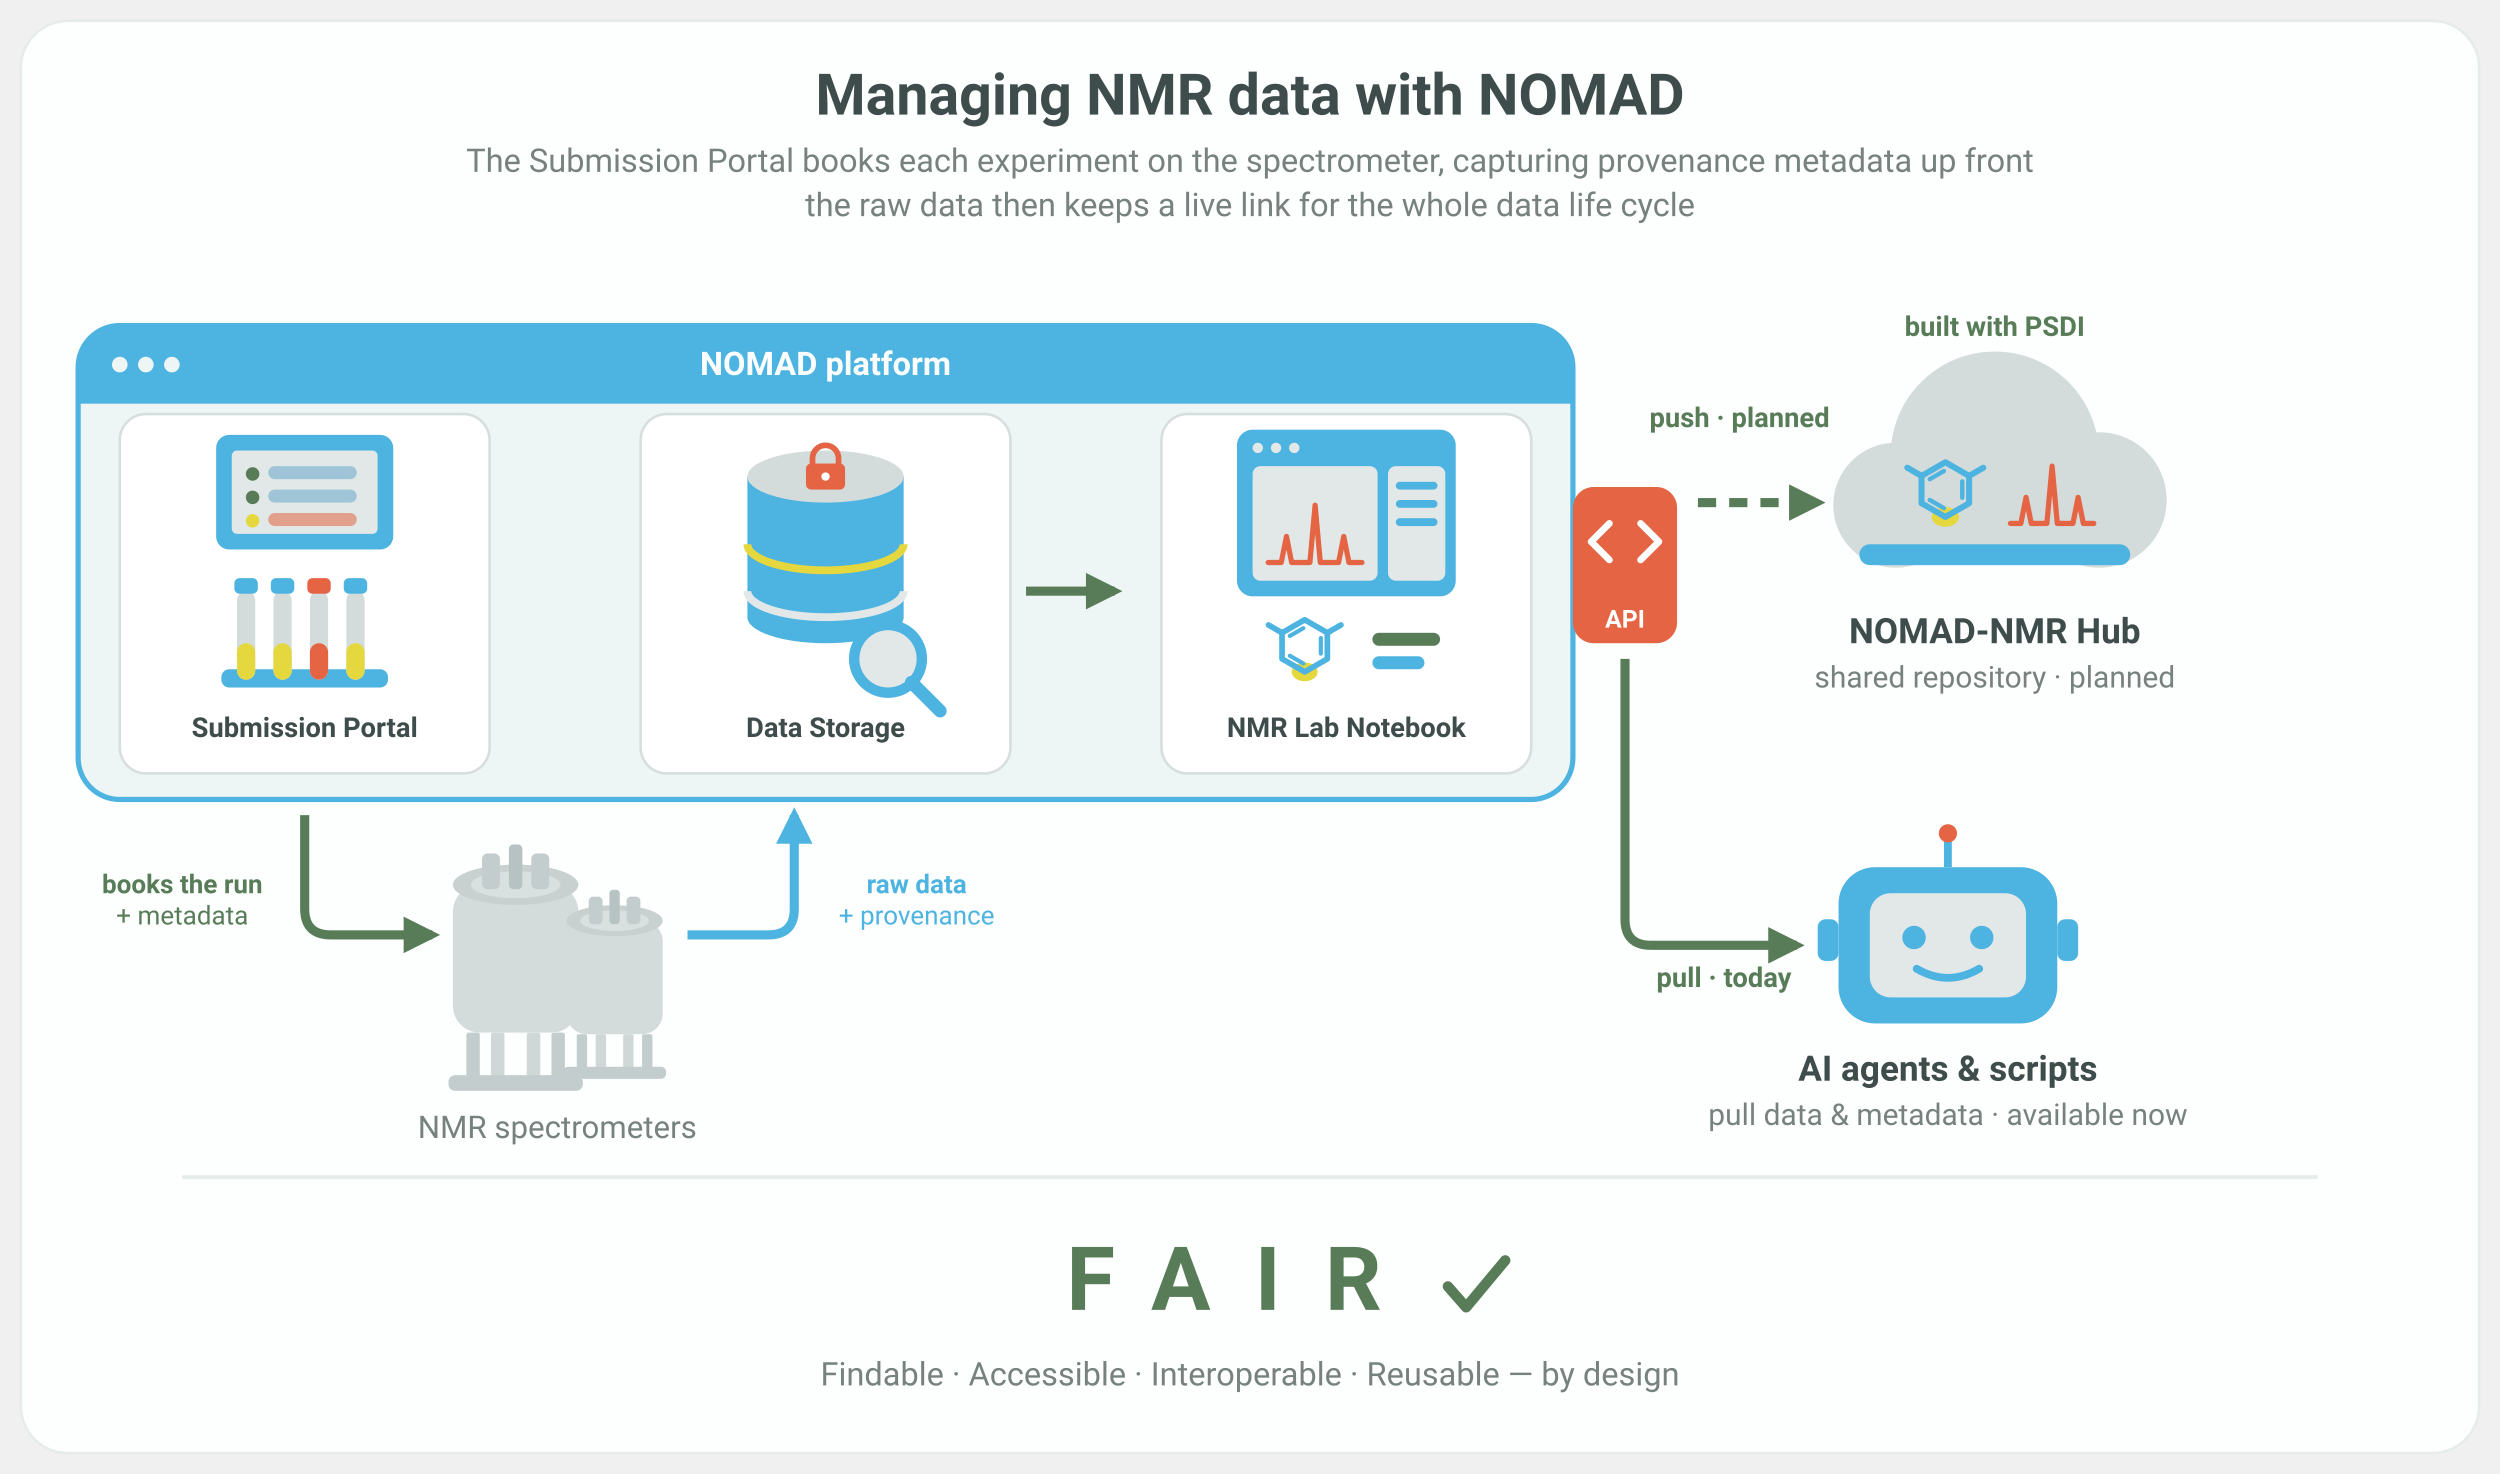
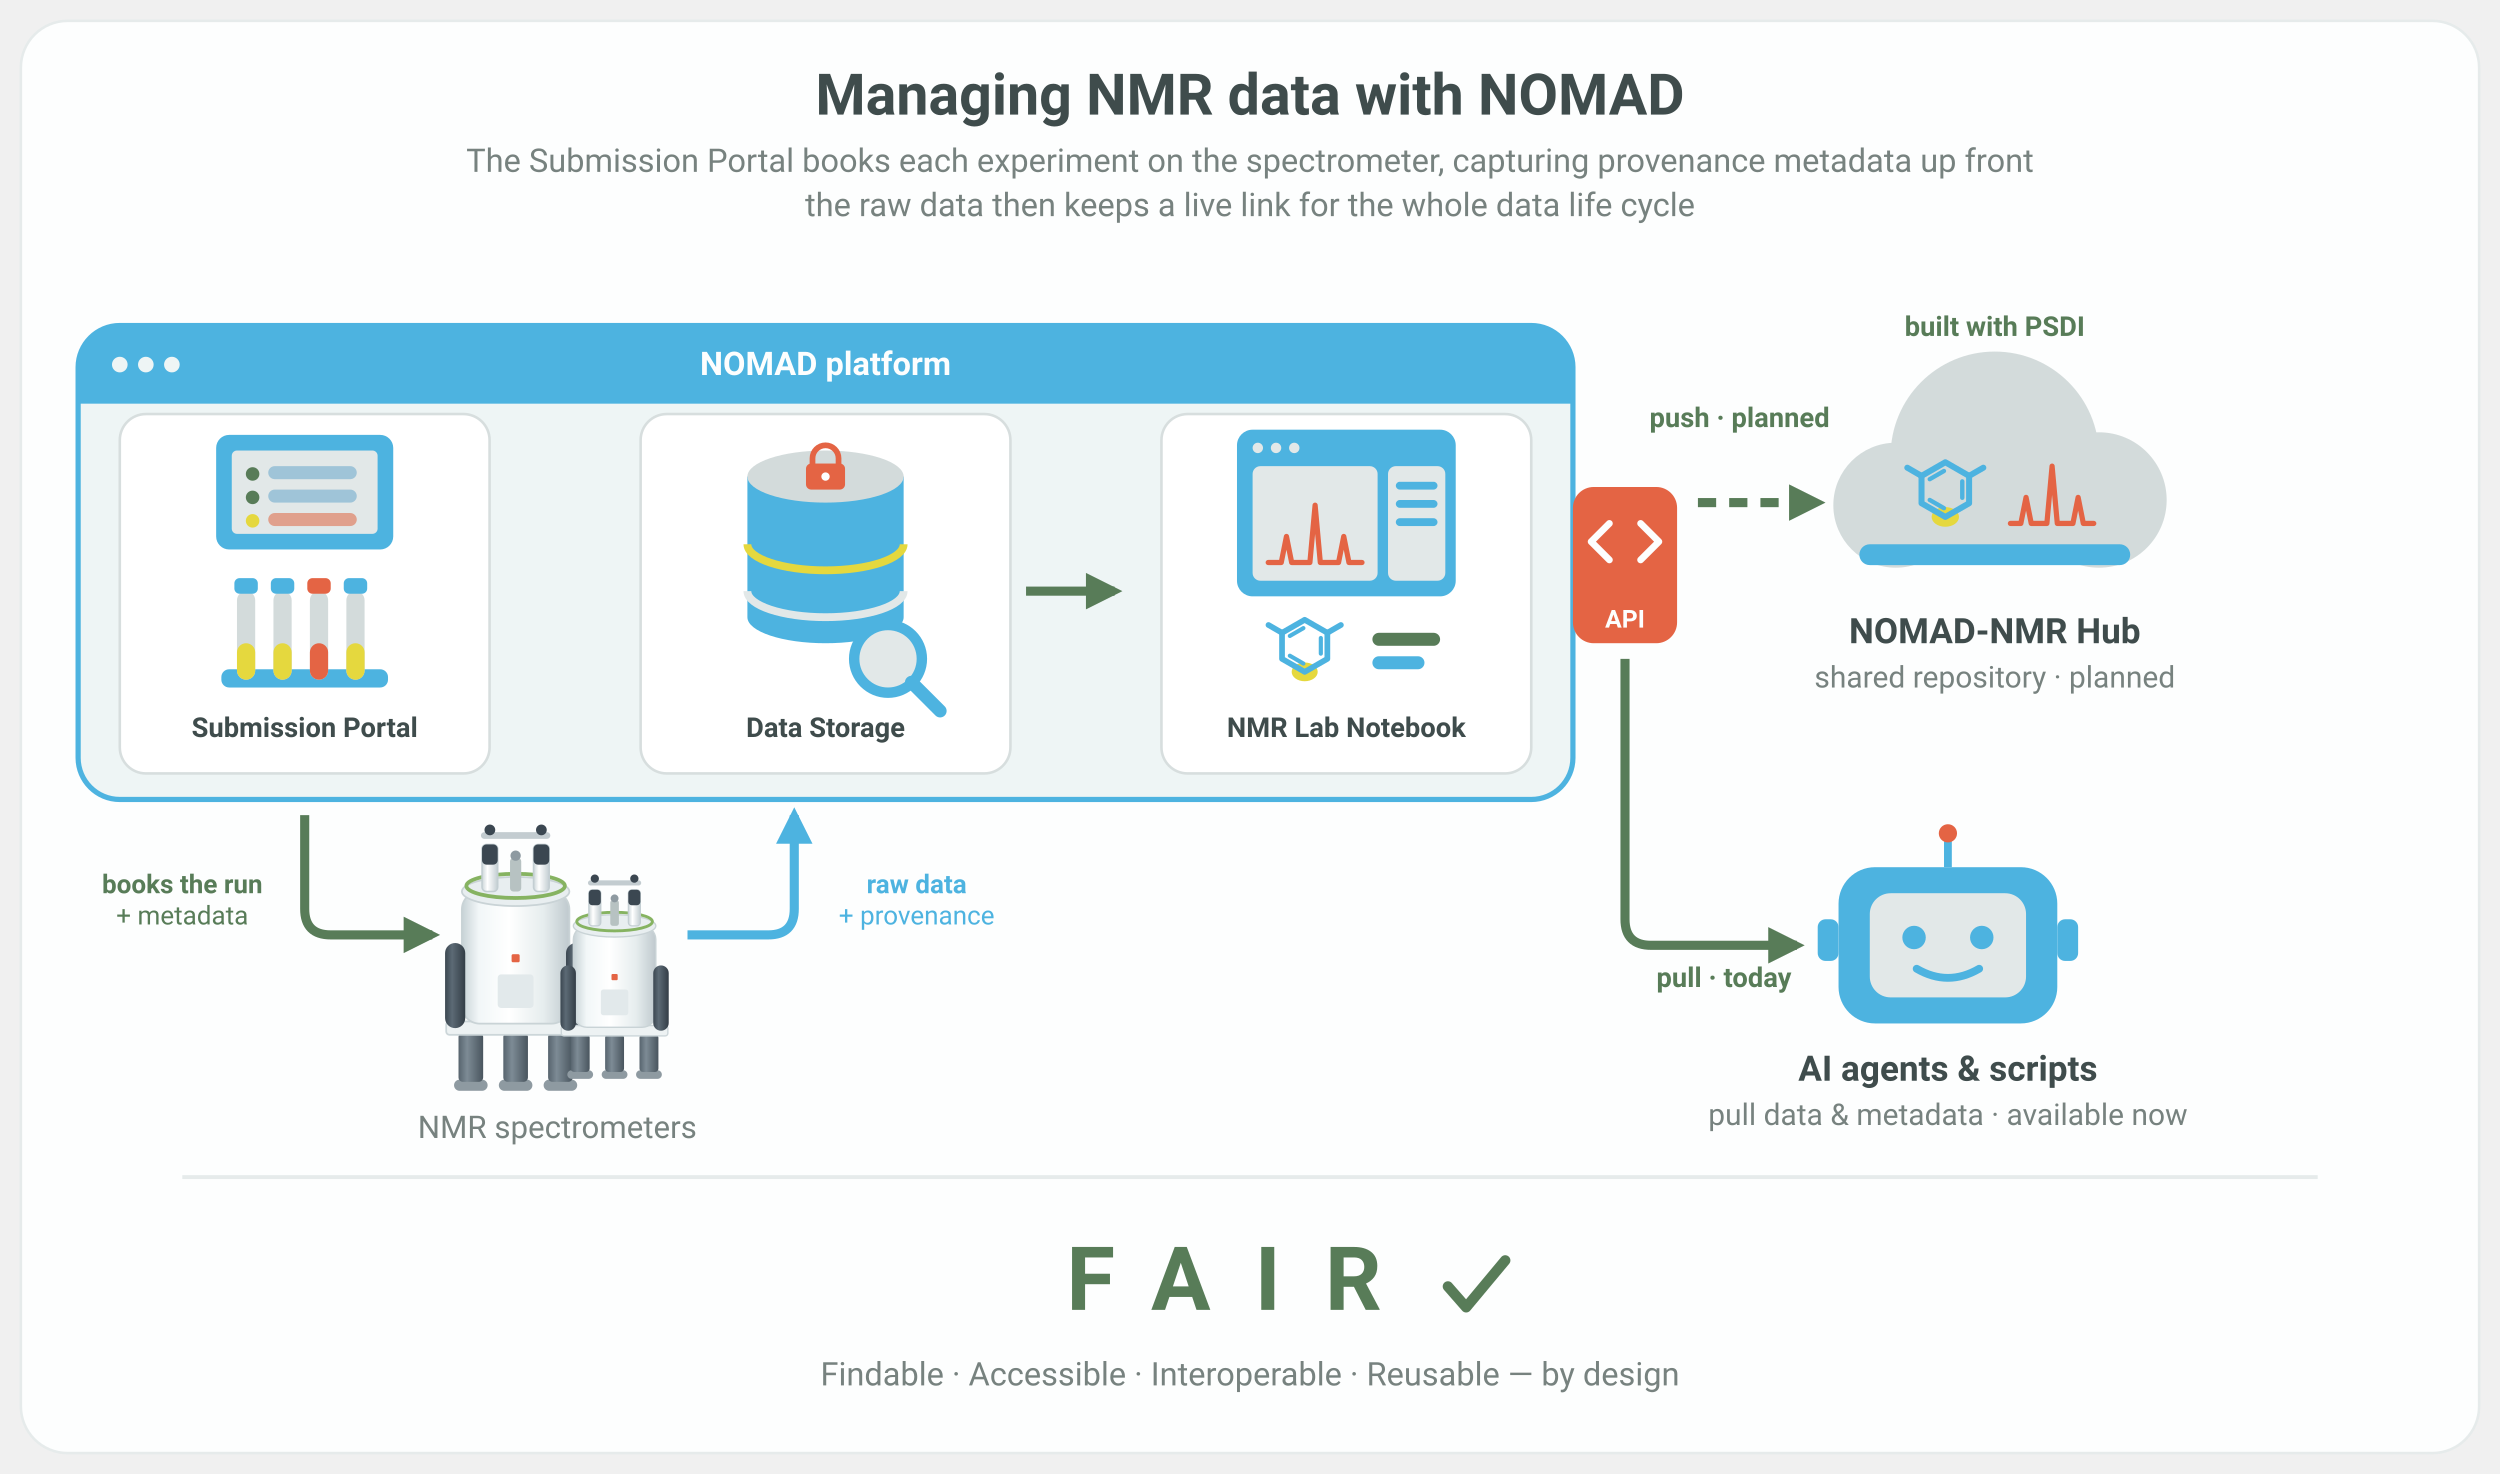
<svg xmlns="http://www.w3.org/2000/svg" width="960" height="566" viewBox="0 0 960 566" font-family="-apple-system,BlinkMacSystemFont,'Segoe UI',Roboto,Helvetica,Arial,sans-serif">
  <defs>
    <marker id="ah-blue" viewBox="0 0 14 14" refX="11" refY="7" markerWidth="14" markerHeight="14" markerUnits="userSpaceOnUse" orient="auto">
      <path d="M0 0 L14 7 L0 14 Z" fill="#4db3e0" />
    </marker>
    <marker id="ah-green" viewBox="0 0 14 14" refX="11" refY="7" markerWidth="14" markerHeight="14" markerUnits="userSpaceOnUse" orient="auto">
      <path d="M0 0 L14 7 L0 14 Z" fill="#587c58" />
    </marker>
+     <linearGradient id="mag-body" x1="0" y1="0" x2="1" y2="0">
+       <stop offset="0" stop-color="#c7d2d6" />
+       <stop offset="0.16" stop-color="#f2f7f8" />
+       <stop offset="0.44" stop-color="#ffffff" />
+       <stop offset="0.76" stop-color="#e6edee" />
+       <stop offset="1" stop-color="#bfc9ce" />
+     </linearGradient>
+     <linearGradient id="mag-shroud" x1="0" y1="0" x2="1" y2="0">
+       <stop offset="0" stop-color="#3b4751" />
+       <stop offset="0.35" stop-color="#5c6a75" />
+       <stop offset="1" stop-color="#333d46" />
+     </linearGradient>
+     <linearGradient id="mag-leg" x1="0" y1="0" x2="1" y2="0">
+       <stop offset="0" stop-color="#57646e" />
+       <stop offset="0.35" stop-color="#7d8b95" />
+       <stop offset="1" stop-color="#49555e" />
+     </linearGradient>
+     <linearGradient id="mag-tube" x1="0" y1="0" x2="1" y2="0">
+       <stop offset="0" stop-color="#ccd6d9" />
+       <stop offset="0.35" stop-color="#ffffff" />
+       <stop offset="1" stop-color="#c3ced2" />
+     </linearGradient>
    <g id="magnet">
-       <rect x="-22" y="32" width="6" height="22" rx="1" fill="#c3cdcd" />
-       <rect x="16" y="32" width="6" height="22" rx="1" fill="#c3cdcd" />
-       <rect x="-11" y="32" width="6" height="22" rx="1" fill="#cfd7d7" />
-       <rect x="5" y="32" width="6" height="22" rx="1" fill="#cfd7d7" />
-       <rect x="-30" y="51" width="60" height="7" rx="3" fill="#c3cdcd" />
-       <rect x="-28" y="-34" width="56" height="66" rx="12" fill="#d3dbdb" />
-       <ellipse cx="0" cy="-34" rx="28" ry="9" fill="#c8d0d0" />
-       <ellipse cx="0" cy="-34" rx="20" ry="6" fill="#d9e0e0" />
-       <rect x="-15" y="-48" width="8" height="16" rx="2.5" fill="#c3cdcd" />
-       <rect x="7" y="-48" width="8" height="16" rx="2.5" fill="#c3cdcd" />
-       <rect x="-3" y="-52" width="6" height="20" rx="2" fill="#b7c2c2" />
+       <g fill="#8e9aa1">
+         <rect x="-27.5" y="53" width="15" height="5" rx="2.5" />
+         <rect x="-7.5" y="53" width="15" height="5" rx="2.5" />
+         <rect x="12.5" y="53" width="15" height="5" rx="2.5" />
+       </g>
+       <rect x="-25.5" y="32" width="11" height="22" rx="2" fill="url(#mag-leg)" />
+       <rect x="-5.5" y="32" width="11" height="22" rx="2" fill="url(#mag-leg)" />
+       <rect x="14.5" y="32" width="11" height="22" rx="2" fill="url(#mag-leg)" />
+       <rect x="-31" y="27" width="62" height="6" rx="1.5" fill="#edf2f3" stroke="#ccd6d9" stroke-width="0.8" />
+       <rect x="-24" y="-31" width="48" height="59" rx="8" fill="url(#mag-body)" stroke="#c9d3d6" stroke-width="0.8" />
+       <ellipse cx="0" cy="-31" rx="24" ry="6.5" fill="#e8eef0" stroke="#c9d3d6" stroke-width="0.8" />
+       <rect x="-31.5" y="-8" width="9" height="38" rx="4.5" fill="url(#mag-shroud)" />
+       <rect x="22.5" y="-8" width="9" height="38" rx="4.5" fill="url(#mag-shroud)" />
+       <rect x="-8" y="6" width="16" height="15" rx="1.5" fill="#e2e9eb" />
+       <rect x="-1.8" y="-3" width="3.6" height="3.6" rx="0.6" fill="#e46444" />
+       <ellipse cx="0" cy="-33.5" rx="22" ry="5.4" fill="none" stroke="#86b361" stroke-width="1.7" />
+       <rect x="-15" y="-52" width="7" height="21" rx="2" fill="url(#mag-tube)" stroke="#c3ced2" stroke-width="0.7" />
+       <rect x="-15" y="-52" width="7" height="9" rx="2" fill="#3b4751" />
+       <rect x="8" y="-52" width="7" height="21" rx="2" fill="url(#mag-tube)" stroke="#c3ced2" stroke-width="0.7" />
+       <rect x="8" y="-52" width="7" height="9" rx="2" fill="#3b4751" />
+       <rect x="-2.5" y="-46" width="5" height="15" rx="1.5" fill="#b7c2c2" />
+       <circle cx="0" cy="-47" r="2.3" fill="#8e9aa1" />
+       <rect x="-15.5" y="-57.5" width="31" height="3" rx="1.5" fill="#c3ccd0" />
+       <circle cx="-11.5" cy="-58.5" r="2.4" fill="#3b4751" />
+       <circle cx="11.5" cy="-58.5" r="2.4" fill="#3b4751" />
    </g>
    <g id="benzene" fill="none" stroke="#4db3e0" stroke-linecap="round" stroke-linejoin="round">
      <ellipse cx="0" cy="10" rx="5" ry="3.6" fill="#e5d83e" stroke="none" />
      <path d="M0 -10 L8.7 -5 L8.7 5 L0 10 L-8.7 5 L-8.7 -5 Z" stroke-width="2.2" />
      <path d="M-8.7 -5 L-13.9 -8 M8.7 -5 L13.9 -8" stroke-width="2.2" />
      <path d="M-5.7 -3.8 L-0.5 -6.8 M6.2 -3 L6.2 3 M-0.5 6.8 L-5.7 3.8" stroke-width="1.6" />
    </g>
  </defs>
  <rect x="8" y="8" width="944" height="550" rx="18" fill="#fdfefe" stroke="#e6ebeb" />
  <text x="480" y="44" text-anchor="middle" font-size="22" font-weight="600" fill="#3f4c4c">Managing NMR data with NOMAD</text>
  <text x="480" y="66" text-anchor="middle" font-size="12.5" fill="#77827f">The Submission Portal books each experiment on the spectrometer, capturing provenance metadata up front</text>
  <text x="480" y="83" text-anchor="middle" font-size="12.5" fill="#77827f">the raw data then keeps a live link for the whole data life cycle</text>
  <g transform="translate(0 13)">
    <rect x="30" y="112" width="574" height="182" rx="16" fill="#eef5f5" stroke="#4db3e0" stroke-width="2" />
    <path d="M30 128 a16 16 0 0 1 16 -16 h542 a16 16 0 0 1 16 16 v14 h-574 z" fill="#4db3e0" />
    <circle cx="46" cy="127" r="3" fill="#eef5f5" />
    <circle cx="56" cy="127" r="3" fill="#eef5f5" />
    <circle cx="66" cy="127" r="3" fill="#eef5f5" />
    <text x="317" y="131" text-anchor="middle" font-size="12.5" font-weight="600" fill="#fdfefe">NOMAD platform</text>
    <rect x="46" y="146" width="142" height="138" rx="10" fill="#ffffff" stroke="#d7dede" />
    <rect x="246" y="146" width="142" height="138" rx="10" fill="#ffffff" stroke="#d7dede" />
    <rect x="446" y="146" width="142" height="138" rx="10" fill="#ffffff" stroke="#d7dede" />
    <g transform="translate(117 -8)">
      <rect x="-34" y="162" width="68" height="44" rx="5" fill="#4db3e0" />
      <rect x="-28" y="168" width="56" height="32" rx="2" fill="#e2e8e8" />
      <circle cx="-20" cy="177" r="2.6" fill="#587c58" />
      <rect x="-14" y="174" width="34" height="5" rx="2.5" fill="#9fc4d8" />
      <circle cx="-20" cy="186" r="2.6" fill="#587c58" />
      <rect x="-14" y="183" width="34" height="5" rx="2.5" fill="#9fc4d8" />
      <circle cx="-20" cy="195" r="2.6" fill="#e5d83e" />
      <rect x="-14" y="192" width="34" height="5" rx="2.5" fill="#e0a08c" />
      <rect x="-32" y="252" width="64" height="7" rx="3" fill="#4db3e0" />
      <rect x="-26" y="222" width="7" height="34" rx="3.5" fill="#d3dbdb" />
      <rect x="-26" y="242" width="7" height="14" rx="3.5" fill="#e5d83e" />
      <rect x="-27" y="217" width="9" height="6" rx="2" fill="#4db3e0" />
      <rect x="-12" y="222" width="7" height="34" rx="3.5" fill="#d3dbdb" />
      <rect x="-12" y="242" width="7" height="14" rx="3.5" fill="#e5d83e" />
      <rect x="-13" y="217" width="9" height="6" rx="2" fill="#4db3e0" />
      <rect x="2" y="222" width="7" height="34" rx="3.5" fill="#d3dbdb" />
      <rect x="2" y="242" width="7" height="14" rx="3.5" fill="#e46444" />
      <rect x="1" y="217" width="9" height="6" rx="2" fill="#e46444" />
      <rect x="16" y="222" width="7" height="34" rx="3.5" fill="#d3dbdb" />
      <rect x="16" y="242" width="7" height="14" rx="3.5" fill="#e5d83e" />
      <rect x="15" y="217" width="9" height="6" rx="2" fill="#4db3e0" />
    </g>
    <text x="117" y="270" text-anchor="middle" font-size="10.5" font-weight="600" fill="#3f4c4c">Submission Portal</text>
    <g transform="translate(317 -8)">
      <path d="M-30 178 v54 a30 10 0 0 0 60 0 v-54 z" fill="#4db3e0" />
      <ellipse cx="0" cy="178" rx="30" ry="10" fill="#d3dbdb" />
      <path d="M-30 204 a30 10 0 0 0 60 0" fill="none" stroke="#e5d83e" stroke-width="3" />
      <path d="M-30 222 a30 10 0 0 0 60 0" fill="none" stroke="#e2e8e8" stroke-width="3" />
      <path d="M-5 174 v-3 a5 5 0 0 1 10 0 v3" fill="none" stroke="#e46444" stroke-width="2.2" />
      <rect x="-7.5" y="173" width="15" height="10" rx="2" fill="#e46444" />
      <circle cx="0" cy="178" r="1.6" fill="#fdfefe" />
      <circle cx="24" cy="248" r="13" fill="#e2e8e8" stroke="#4db3e0" stroke-width="4" />
      <line x1="33" y1="257" x2="44" y2="268" stroke="#4db3e0" stroke-width="5" stroke-linecap="round" />
    </g>
    <text x="317" y="270" text-anchor="middle" font-size="10.5" font-weight="600" fill="#3f4c4c">Data Storage</text>
    <g transform="translate(517 -8)">
      <rect x="-42" y="160" width="84" height="64" rx="6" fill="#4db3e0" />
      <circle cx="-34" cy="167" r="2" fill="#e2e8e8" />
      <circle cx="-27" cy="167" r="2" fill="#e2e8e8" />
      <circle cx="-20" cy="167" r="2" fill="#e2e8e8" />
      <rect x="-36" y="174" width="48" height="44" rx="3" fill="#e2e8e8" />
      <path d="M-30 211 L-25 211 L-23 201 L-21 211 L-14 211 L-12 189 L-10 211 L-3 211 L-1 201 L1 211 L6 211" fill="none" stroke="#e46444" stroke-width="2" stroke-linecap="round" stroke-linejoin="round" />
      <rect x="16" y="174" width="22" height="44" rx="3" fill="#e2e8e8" />
      <rect x="19" y="180" width="16" height="3" rx="1.5" fill="#4db3e0" />
      <rect x="19" y="187" width="16" height="3" rx="1.5" fill="#4db3e0" />
      <rect x="19" y="194" width="16" height="3" rx="1.5" fill="#4db3e0" />
      <use href="#benzene" transform="translate(-16 243) scale(1)" />
      <rect x="10" y="238" width="26" height="5" rx="2.5" fill="#587c58" />
      <rect x="10" y="247" width="20" height="5" rx="2.5" fill="#4db3e0" />
    </g>
    <text x="517" y="270" text-anchor="middle" font-size="10.5" font-weight="600" fill="#3f4c4c">NMR Lab Notebook</text>
    <path d="M394 214 H428" fill="none" stroke="#587c58" stroke-width="3.5" marker-end="url(#ah-green)" />
    <use href="#magnet" transform="translate(198 356) scale(0.86)" />
    <use href="#magnet" transform="translate(236 363) scale(0.66)" />
    <text x="214" y="424" text-anchor="middle" font-size="12" fill="#77827f">NMR spectrometers</text>
    <path d="M117 300 V336 Q117 346 127 346 H166" fill="none" stroke="#587c58" stroke-width="3.5" marker-end="url(#ah-green)" />
    <text x="70" y="330" text-anchor="middle" font-size="10" font-weight="600" fill="#587c58">books the run</text>
    <text x="70" y="342" text-anchor="middle" font-size="10" fill="#587c58">+ metadata</text>
    <path d="M264 346 H295 Q305 346 305 336 V300" fill="none" stroke="#4db3e0" stroke-width="3.5" marker-end="url(#ah-blue)" />
    <text x="352" y="330" text-anchor="middle" font-size="10" font-weight="600" fill="#4db3e0">raw data</text>
    <text x="352" y="342" text-anchor="middle" font-size="10" fill="#4db3e0">+ provenance</text>
    <rect x="604" y="174" width="40" height="60" rx="8" fill="#e46444" />
    <g fill="none" stroke="#fdfefe" stroke-width="2.6" stroke-linecap="round" stroke-linejoin="round">
      <path d="M618 188 l-7 7 l7 7" />
      <path d="M630 188 l7 7 l-7 7" />
    </g>
    <text x="624" y="228" text-anchor="middle" font-size="9.5" font-weight="700" fill="#fdfefe">API</text>
    <g fill="#d3dbdb">
      <circle cx="766" cy="162" r="40" />
      <circle cx="728" cy="181" r="24" />
      <circle cx="806" cy="179" r="26" />
      <rect x="706" y="162" width="120" height="40" rx="20" />
    </g>
    <rect x="714" y="196" width="104" height="8" rx="4" fill="#4db3e0" />
    <use href="#benzene" transform="translate(747 175) scale(1.05)" />
    <path d="M772 188 L776 188 L778 178 L780 188 L786 188 L788 166 L790 188 L796 188 L798 178 L800 188 L804 188" fill="none" stroke="#e46444" stroke-width="2" stroke-linecap="round" stroke-linejoin="round" />
    <text x="766" y="116" text-anchor="middle" font-size="10.5" font-weight="700" fill="#587c58">built with PSDI</text>
    <text x="766" y="234" text-anchor="middle" font-size="13.5" font-weight="600" fill="#3f4c4c">NOMAD-NMR Hub</text>
    <text x="766" y="251" text-anchor="middle" font-size="11.5" fill="#77827f">shared repository · planned</text>
    <path d="M652 180 H698" fill="none" stroke="#587c58" stroke-width="3.5" stroke-dasharray="7 5" marker-end="url(#ah-green)" />
    <text x="668" y="151" text-anchor="middle" font-size="10.5" font-weight="700" fill="#587c58">push · planned</text>
    <path d="M624 240 V340 Q624 350 634 350 H690" fill="none" stroke="#587c58" stroke-width="3.5" marker-end="url(#ah-green)" />
    <text x="662" y="366" text-anchor="middle" font-size="10.5" font-weight="700" fill="#587c58">pull · today</text>
    <rect x="706" y="320" width="84" height="60" rx="14" fill="#4db3e0" />
    <rect x="718" y="330" width="60" height="40" rx="8" fill="#e2e8e8" />
    <circle cx="735" cy="347" r="4.5" fill="#4db3e0" />
    <circle cx="761" cy="347" r="4.5" fill="#4db3e0" />
    <path d="M736 359 q12 7 24 0" fill="none" stroke="#4db3e0" stroke-width="3" stroke-linecap="round" />
    <line x1="748" y1="320" x2="748" y2="310" stroke="#4db3e0" stroke-width="3" />
    <circle cx="748" cy="307" r="3.5" fill="#e46444" />
    <rect x="698" y="340" width="8" height="16" rx="3" fill="#4db3e0" />
    <rect x="790" y="340" width="8" height="16" rx="3" fill="#4db3e0" />
    <text x="748" y="402" text-anchor="middle" font-size="13.5" font-weight="600" fill="#3f4c4c">AI agents &amp; scripts</text>
    <text x="748" y="419" text-anchor="middle" font-size="11.5" fill="#77827f">pull data &amp; metadata · available now</text>
  </g>
  <line x1="70" y1="452" x2="890" y2="452" stroke="#e6ebeb" stroke-width="1.5" />
  <text x="470" y="503" text-anchor="middle" font-size="34" font-weight="700" letter-spacing="17" fill="#587c58">FAIR</text>
  <path d="M556 494 l7 8 l15 -18" fill="none" stroke="#587c58" stroke-width="4" stroke-linecap="round" stroke-linejoin="round" />
  <text x="480" y="532" text-anchor="middle" font-size="12.5" fill="#77827f">Findable · Accessible · Interoperable · Reusable — by design</text>
</svg>
